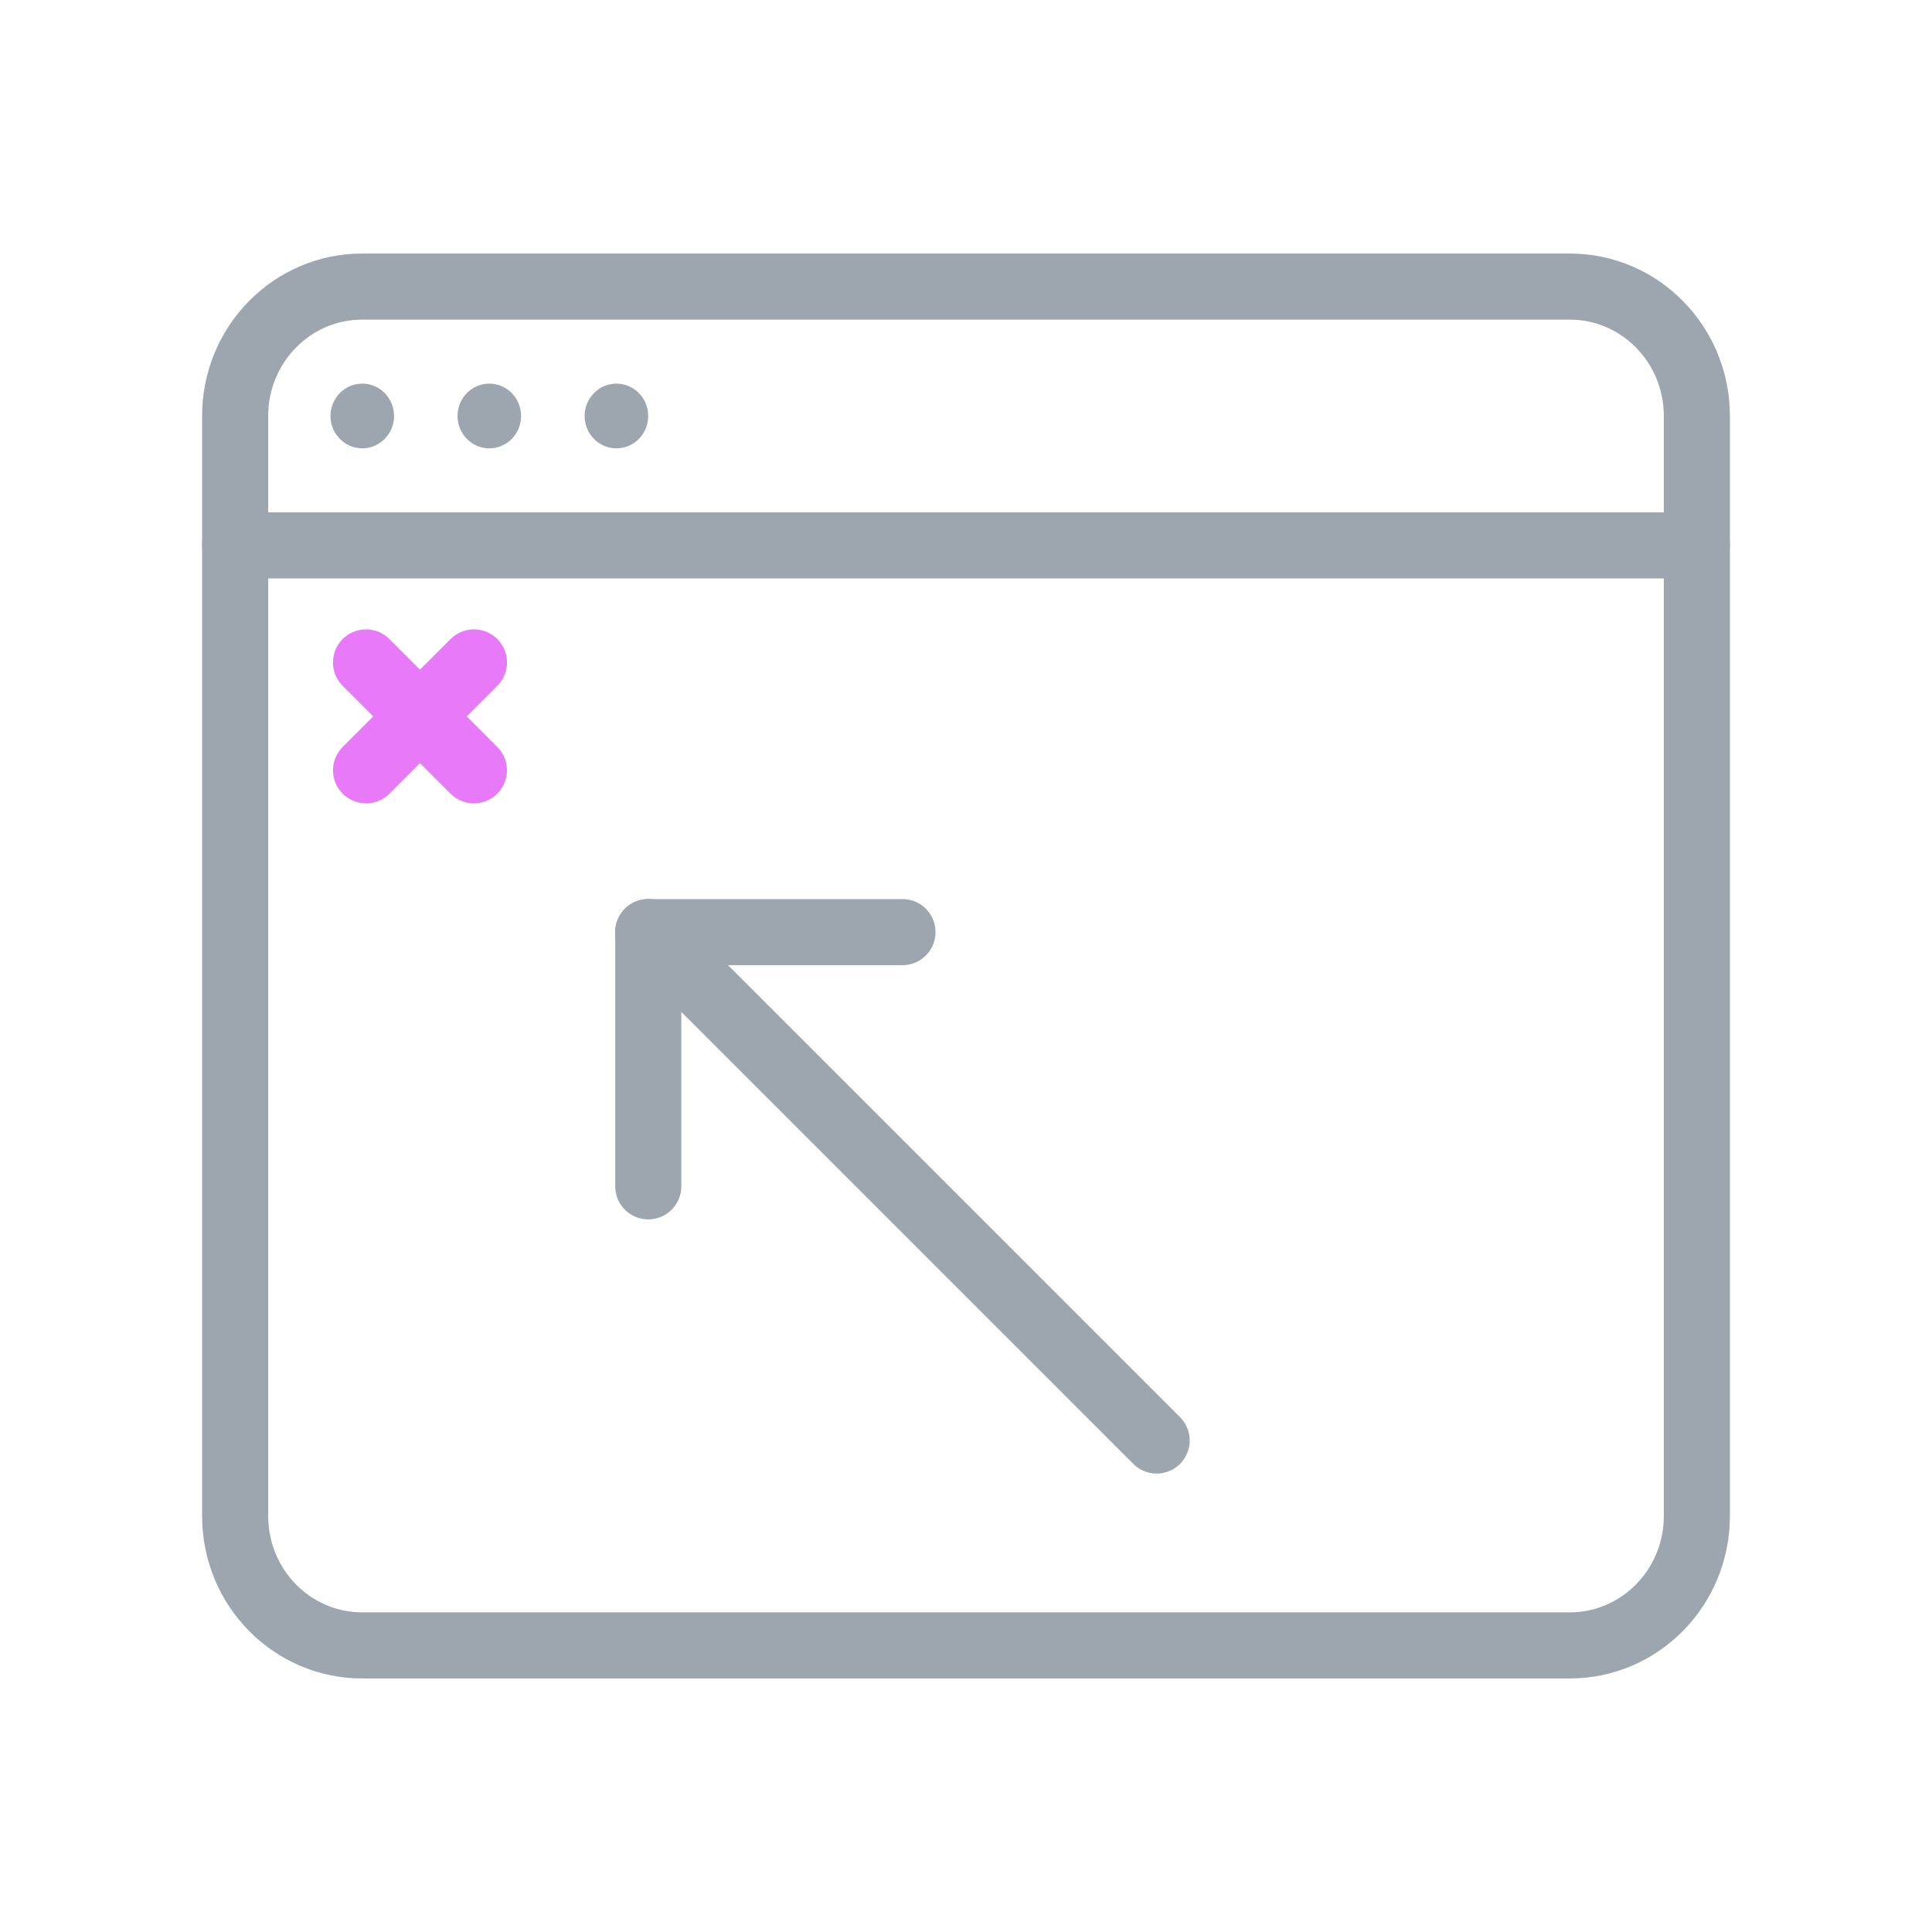
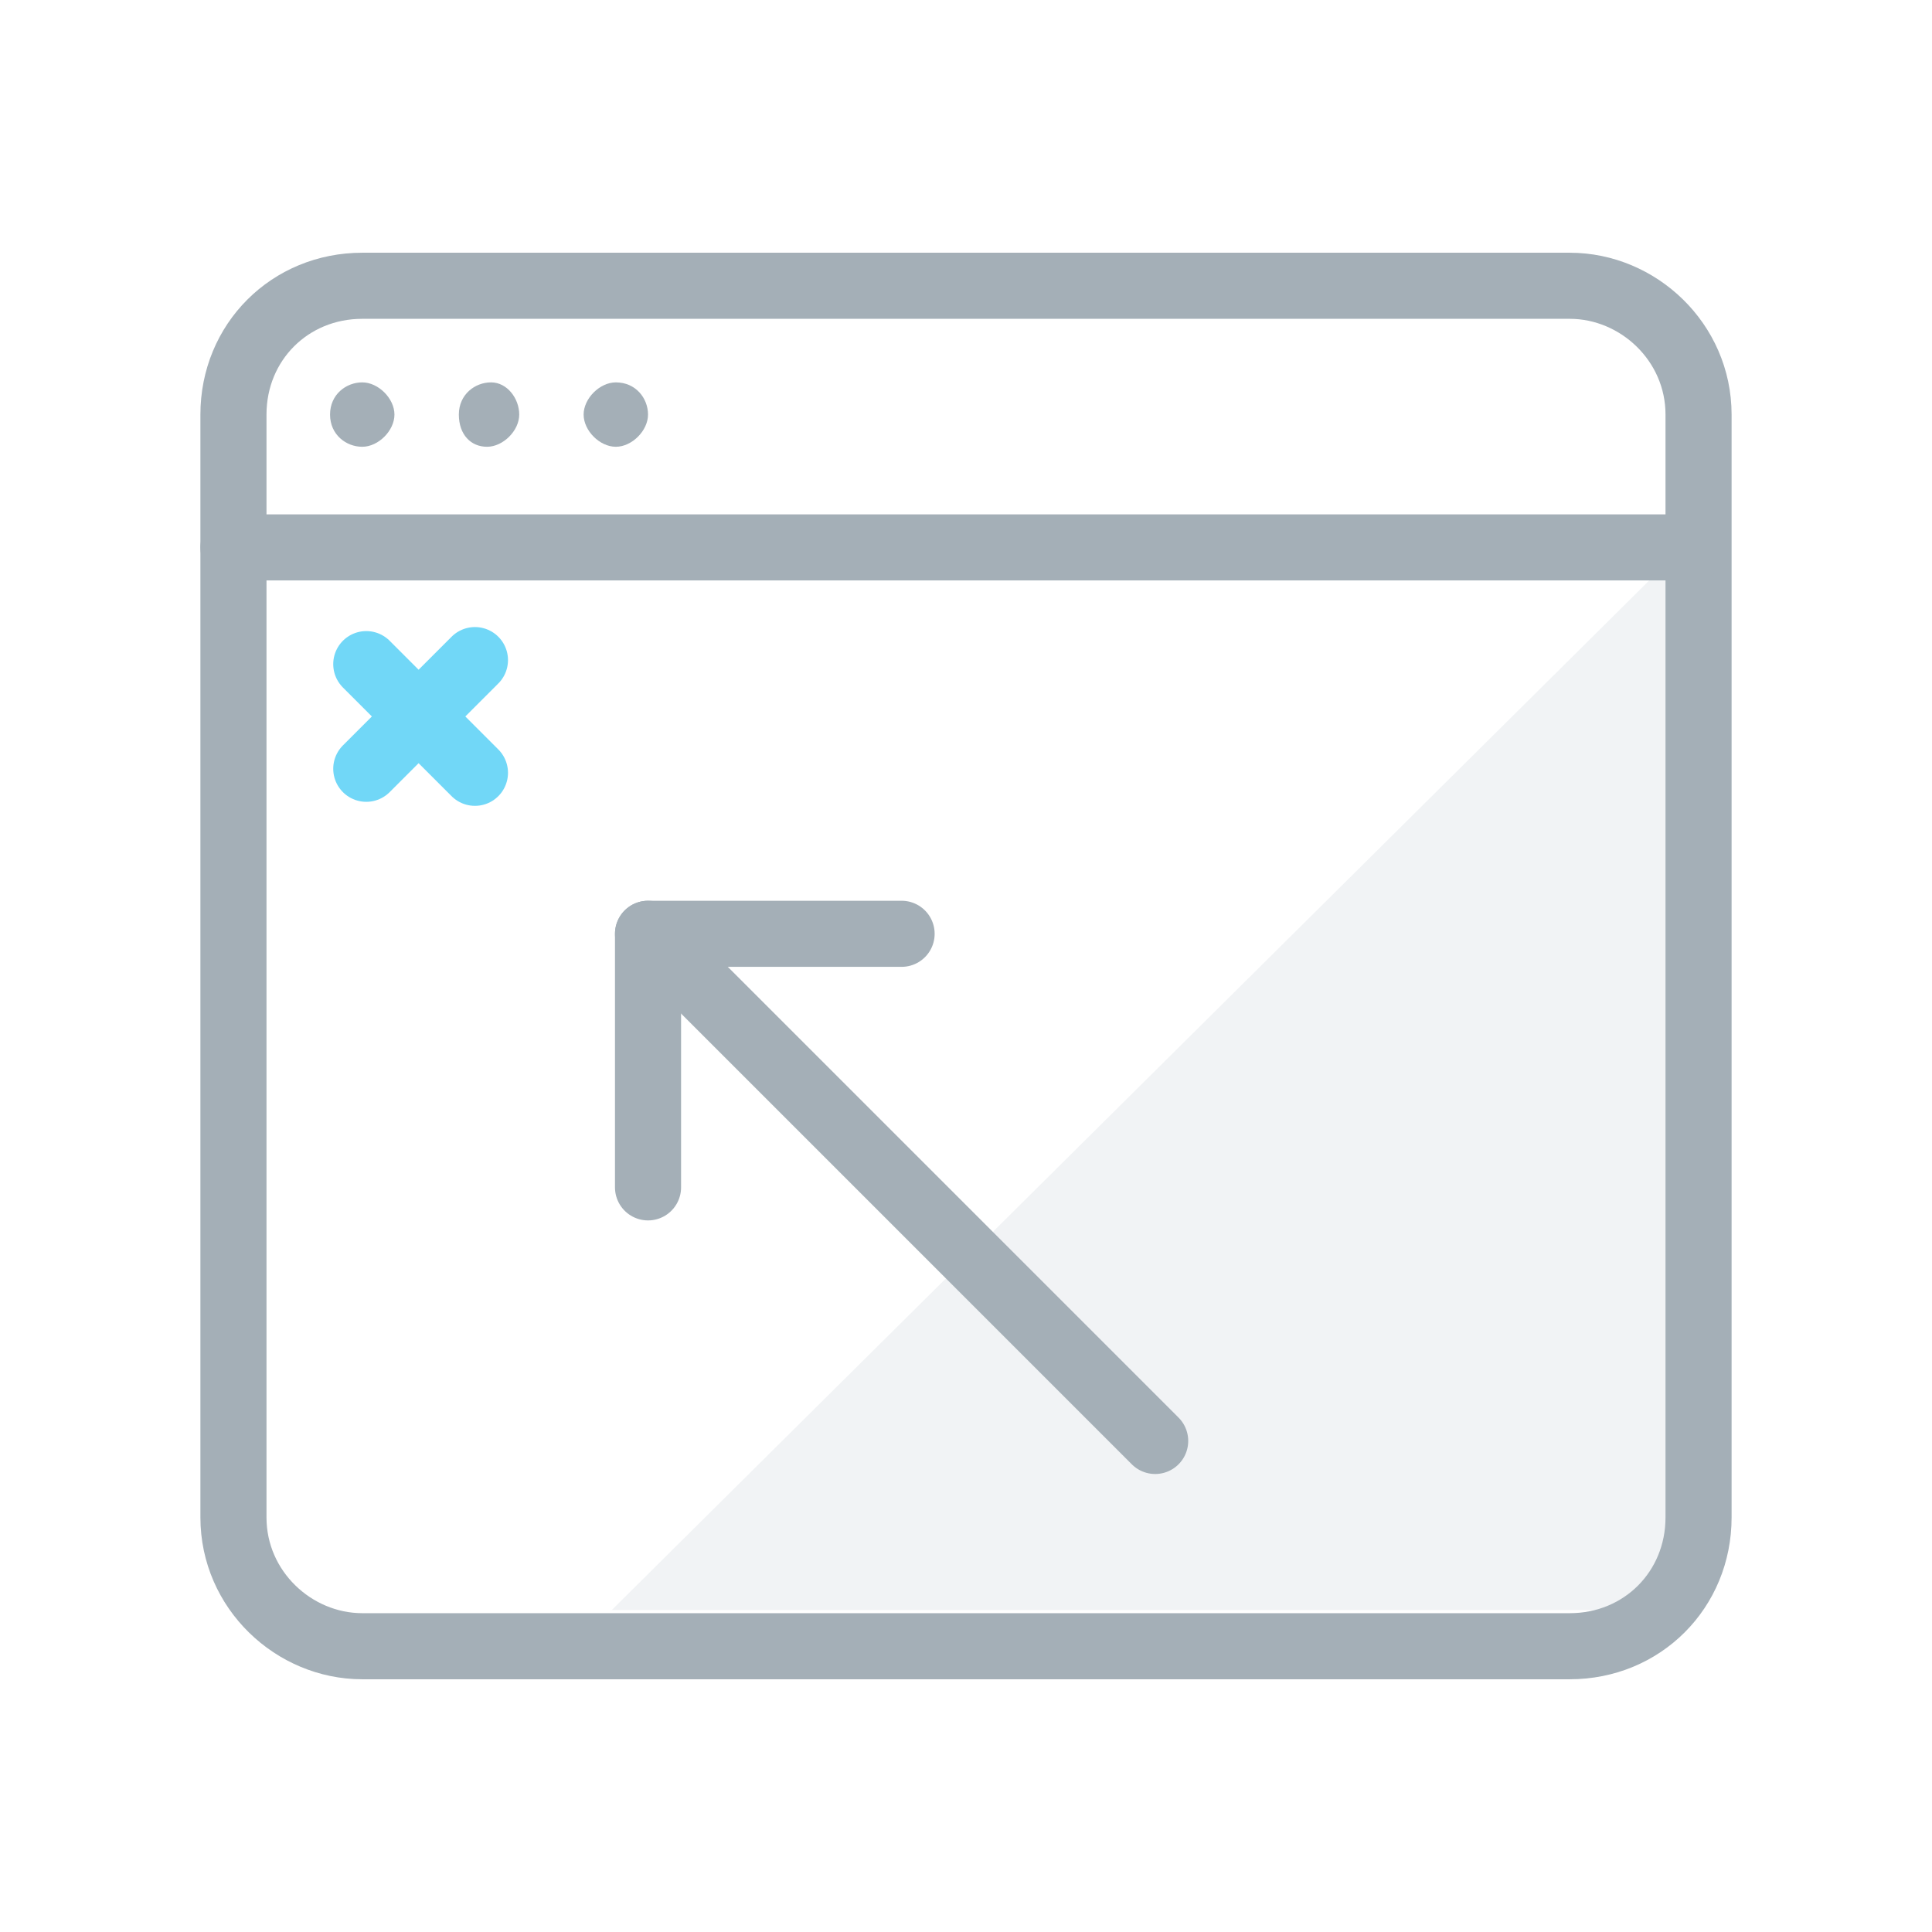
- <svg xmlns="http://www.w3.org/2000/svg" width="48" height="48" viewBox="0 0 48 48" fill="none">
-   <path fill-rule="evenodd" clip-rule="evenodd" d="M42.158 37.665C42.158 39.441 40.744 40.88 39 40.88H9C7.255 40.88 5.842 39.441 5.842 37.665V10.335C5.842 8.558 7.255 7.12 9 7.12H39C40.744 7.12 42.158 8.558 42.158 10.335V37.665V37.665Z" stroke="#9DA5AE" stroke-width="1.642" stroke-linecap="round" stroke-linejoin="round" />
-   <path d="M5.842 13.55H42.158" stroke="#9DA5AE" stroke-width="1.642" stroke-linecap="round" stroke-linejoin="round" />
-   <path fill-rule="evenodd" clip-rule="evenodd" d="M9.79 10.335C9.79 10.779 9.436 11.139 9 11.139C8.565 11.139 8.211 10.779 8.211 10.335C8.211 9.891 8.565 9.531 9 9.531C9.436 9.531 9.79 9.891 9.79 10.335" fill="#9DA5AE" />
-   <path fill-rule="evenodd" clip-rule="evenodd" d="M12.946 10.335C12.946 10.779 12.592 11.139 12.157 11.139C11.721 11.139 11.367 10.779 11.367 10.335C11.367 9.891 11.721 9.531 12.157 9.531C12.592 9.531 12.946 9.891 12.946 10.335" fill="#9DA5AE" />
-   <path fill-rule="evenodd" clip-rule="evenodd" d="M16.104 10.335C16.104 10.779 15.751 11.139 15.315 11.139C14.879 11.139 14.525 10.779 14.525 10.335C14.525 9.891 14.879 9.531 15.315 9.531C15.751 9.531 16.104 9.891 16.104 10.335" fill="#9DA5AE" />
-   <path d="M9.095 19.138L11.775 16.458" stroke="#E879F9" stroke-width="1.642" stroke-linecap="round" stroke-linejoin="round" />
-   <path d="M9.094 16.458L11.774 19.138" stroke="#E879F9" stroke-width="1.642" stroke-linecap="round" stroke-linejoin="round" />
-   <path d="M28.736 35.789L16.105 23.158" stroke="#9DA5AE" stroke-width="1.642" stroke-linecap="round" stroke-linejoin="round" />
-   <path d="M22.422 23.158H16.106V29.474" stroke="#9DA5AE" stroke-width="1.642" stroke-linecap="round" stroke-linejoin="round" />
+ <svg xmlns="http://www.w3.org/2000/svg" version="1.1" id="Layer_1" x="0px" y="0px" viewBox="0 0 48 48" style="enable-background:new 0 0 48 48;" xml:space="preserve">
+   <style type="text/css">
+ 	.st0{fill:#F1F3F5;}
+ 	.st1{fill:none;stroke:#A4AFB7;stroke-width:1.642;stroke-linecap:round;stroke-linejoin:round;}
+ 	.st2{fill-rule:evenodd;clip-rule:evenodd;fill:#A4AFB7;}
+ 	.st3{fill:none;stroke:#71D7F7;stroke-width:1.642;stroke-linecap:round;stroke-linejoin:round;}
+ </style>
+   <g id="On-Page-Exit-Intent-Copy">
+     <g id="Group-2" transform="translate(5, 7)">
+       <polygon id="Rectangle-Copy-7" class="st0" points="36.5,6.9 36.5,33 10.2,33   " />
+       <path id="Stroke-14" class="st1" d="M37.2,30.7c0,1.8-1.4,3.2-3.2,3.2H4c-1.7,0-3.2-1.4-3.2-3.2V3.3c0-1.8,1.4-3.2,3.2-3.2h30    c1.7,0,3.2,1.4,3.2,3.2V30.7L37.2,30.7z" />
+       <path id="Stroke-16" class="st1" d="M0.8,6.6h36.3" />
+       <path id="Fill-18" class="st2" d="M4.8,3.3c0,0.4-0.4,0.8-0.8,0.8S3.2,3.8,3.2,3.3S3.6,2.5,4,2.5S4.8,2.9,4.8,3.3" />
+       <path id="Fill-20" class="st2" d="M7.9,3.3c0,0.4-0.4,0.8-0.8,0.8S6.4,3.8,6.4,3.3s0.4-0.8,0.8-0.8S7.9,2.9,7.9,3.3" />
+       <path id="Fill-22" class="st2" d="M11.1,3.3c0,0.4-0.4,0.8-0.8,0.8c-0.4,0-0.8-0.4-0.8-0.8s0.4-0.8,0.8-0.8    C10.8,2.5,11.1,2.9,11.1,3.3" />
+       <g id="Group" transform="translate(3, 9)">
+         <path id="Stroke-9-Copy-2" class="st3" d="M1.1,3.1l2.7-2.7" />
+         <path id="Stroke-9-Copy" class="st3" d="M1.1,0.5l2.7,2.7" />
+       </g>
+       <g id="Group-79" transform="translate(11, 16)">
+         <path id="Stroke-822" class="st1" d="M12.7,12.8L0.1,0.2" />
+         <polyline id="Stroke-823" class="st1" points="6.4,0.2 0.1,0.2 0.1,6.5    " />
+       </g>
+     </g>
+   </g>
</svg>
